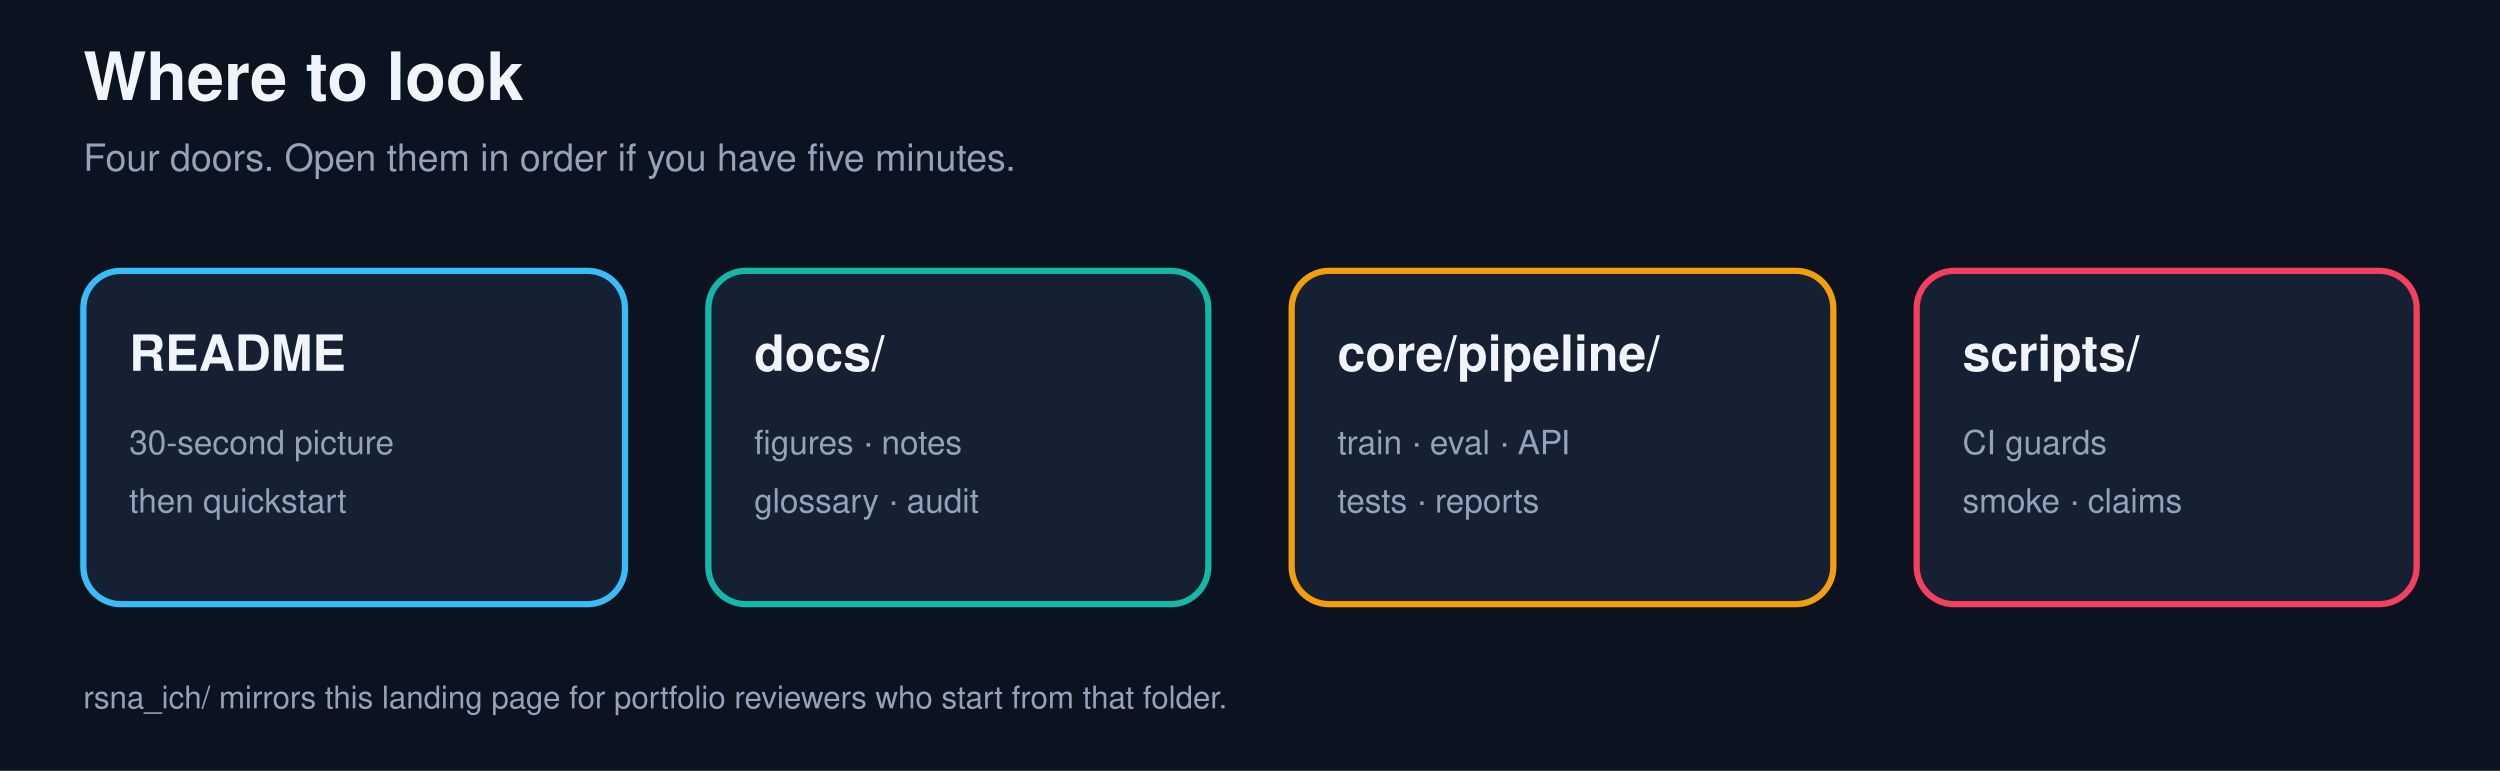
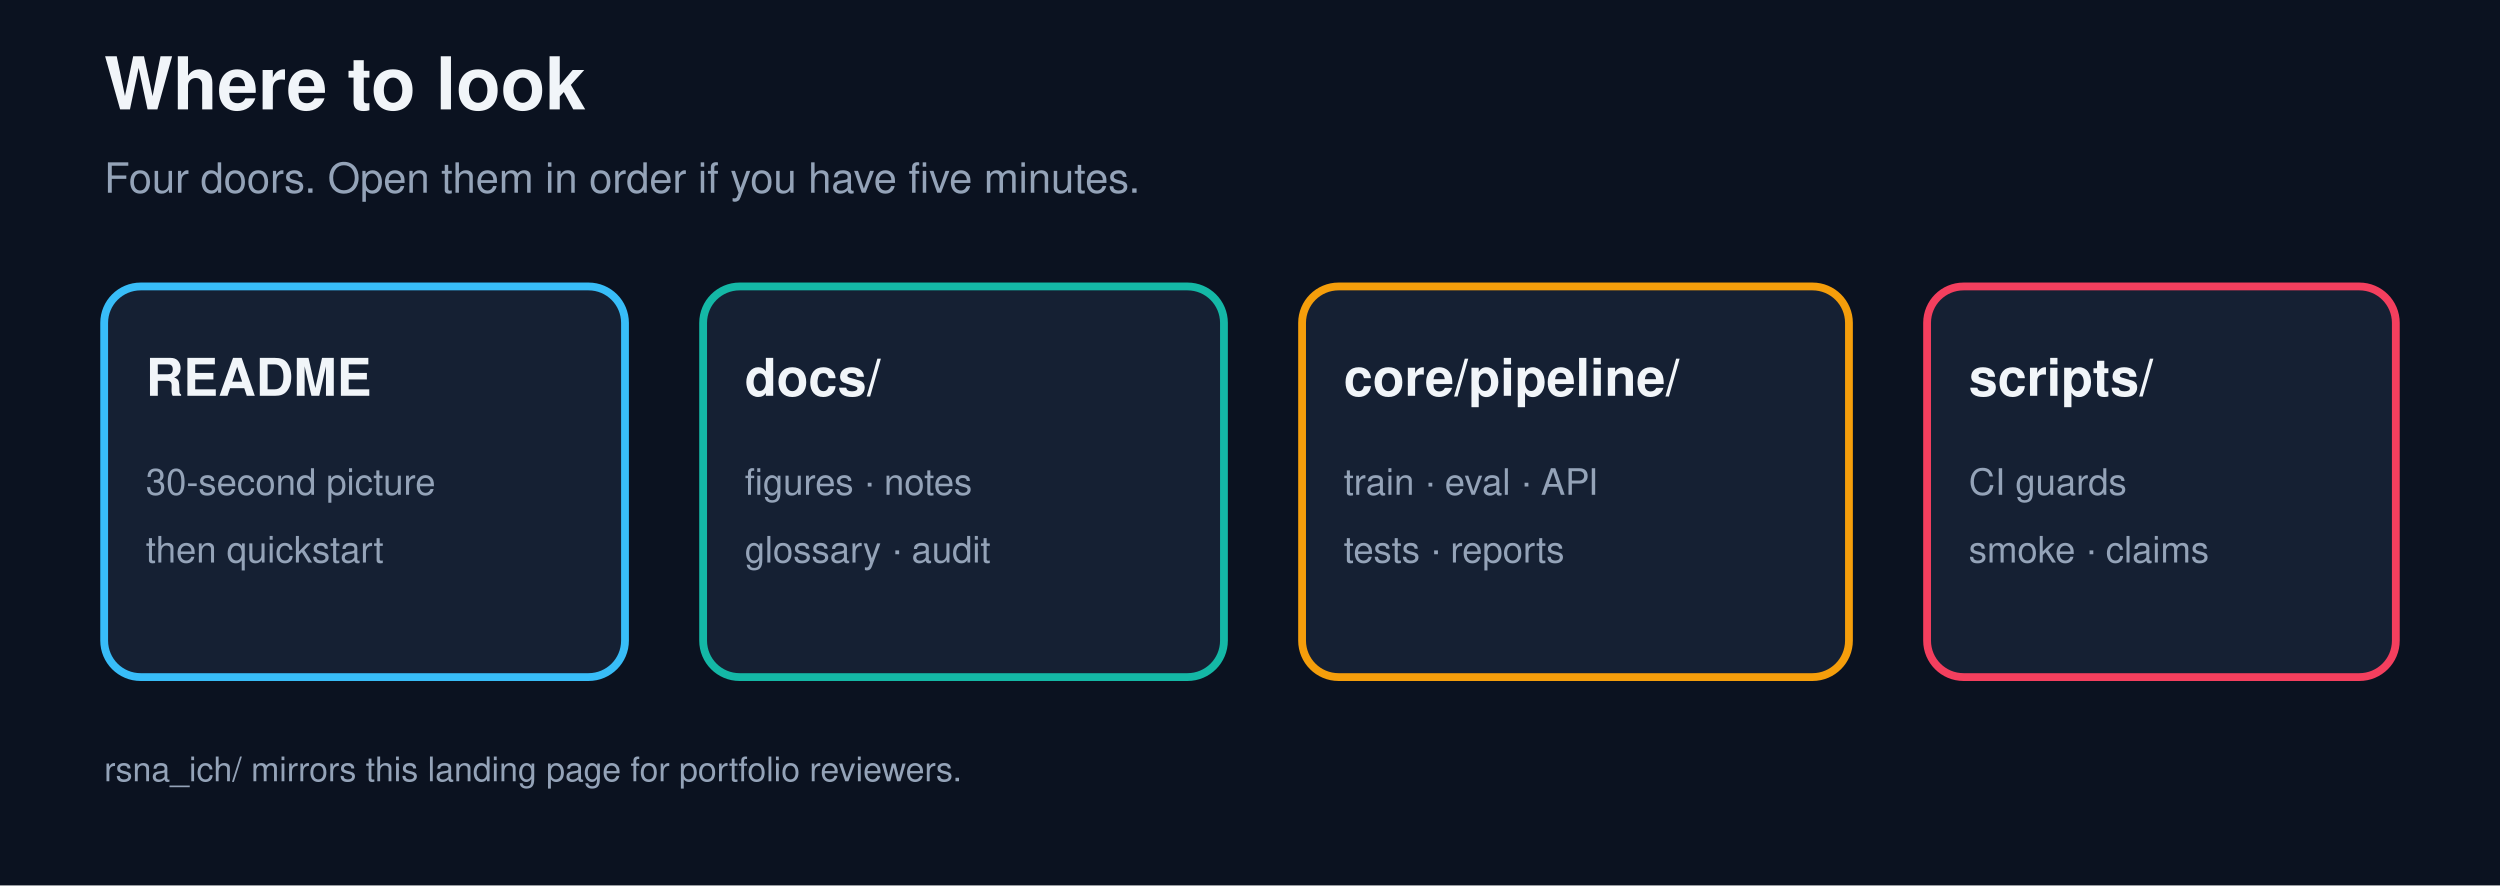
- <svg xmlns="http://www.w3.org/2000/svg" width="1200" height="370" viewBox="0 0 1200 370" role="img" aria-labelledby="title desc">
-   <rect width="1200" height="370" fill="#0B1220" />
-   <g font-family="ui-sans-serif, system-ui, -apple-system, Segoe UI, Helvetica, Arial, sans-serif">
-     <text x="40" y="48" fill="#F1F5F9" font-size="32" font-weight="700">Where to look</text>
-     <text x="40" y="82" fill="#94A3B8" font-size="18">Four doors. Open them in order if you have five minutes.</text>
-     <rect x="40" y="130" rx="18" ry="18" width="260" height="160" fill="#152033" stroke="#38BDF8" stroke-width="3" />
-     <text x="62" y="178" fill="#F1F5F9" font-size="24" font-weight="700">README</text>
-     <text x="62" y="218" fill="#94A3B8" font-size="16">30-second picture</text>
-     <text x="62" y="246" fill="#94A3B8" font-size="16">then quickstart</text>
-     <rect x="340" y="130" rx="18" ry="18" width="240" height="160" fill="#152033" stroke="#14B8A6" stroke-width="3" />
-     <text x="362" y="178" fill="#F1F5F9" font-size="24" font-weight="700">docs/</text>
-     <text x="362" y="218" fill="#94A3B8" font-size="16">figures · notes</text>
-     <text x="362" y="246" fill="#94A3B8" font-size="16">glossary · audit</text>
-     <rect x="620" y="130" rx="18" ry="18" width="260" height="160" fill="#152033" stroke="#F59E0B" stroke-width="3" />
-     <text x="642" y="178" fill="#F1F5F9" font-size="24" font-weight="700">core/pipeline/</text>
-     <text x="642" y="218" fill="#94A3B8" font-size="16">train · eval · API</text>
-     <text x="642" y="246" fill="#94A3B8" font-size="16">tests · reports</text>
-     <rect x="920" y="130" rx="18" ry="18" width="240" height="160" fill="#152033" stroke="#F43F5E" stroke-width="3" />
-     <text x="942" y="178" fill="#F1F5F9" font-size="24" font-weight="700">scripts/</text>
-     <text x="942" y="218" fill="#94A3B8" font-size="16">CI guards</text>
-     <text x="942" y="246" fill="#94A3B8" font-size="16">smoke · claims</text>
-     <text x="40" y="340" fill="#94A3B8" font-size="15">rsna_ich/ mirrors this landing page for portfolio reviewers who start from that folder.</text>
+ <svg xmlns="http://www.w3.org/2000/svg" viewBox="0 0 960 340" width="100%" preserveAspectRatio="xMidYMid meet" role="img" aria-labelledby="title desc">
+   <rect width="960" height="340" fill="#0B1220" />
+   <g font-family="Helvetica, Arial, sans-serif">
+     <text x="40" y="42" fill="#F1F5F9" font-size="28" font-weight="700">Where to look</text>
+     <text x="40" y="74" fill="#94A3B8" font-size="16">Four doors. Open them in order if you have five minutes.</text>
+     <rect x="40" y="110" rx="14" ry="14" width="200" height="150" fill="#152033" stroke="#38BDF8" stroke-width="3" />
+     <text x="56" y="152" fill="#F1F5F9" font-size="20" font-weight="700">README</text>
+     <text x="56" y="190" fill="#94A3B8" font-size="14">30-second picture</text>
+     <text x="56" y="216" fill="#94A3B8" font-size="14">then quickstart</text>
+     <rect x="270" y="110" rx="14" ry="14" width="200" height="150" fill="#152033" stroke="#14B8A6" stroke-width="3" />
+     <text x="286" y="152" fill="#F1F5F9" font-size="20" font-weight="700">docs/</text>
+     <text x="286" y="190" fill="#94A3B8" font-size="14">figures · notes</text>
+     <text x="286" y="216" fill="#94A3B8" font-size="14">glossary · audit</text>
+     <rect x="500" y="110" rx="14" ry="14" width="210" height="150" fill="#152033" stroke="#F59E0B" stroke-width="3" />
+     <text x="516" y="152" fill="#F1F5F9" font-size="20" font-weight="700">core/pipeline/</text>
+     <text x="516" y="190" fill="#94A3B8" font-size="14">train · eval · API</text>
+     <text x="516" y="216" fill="#94A3B8" font-size="14">tests · reports</text>
+     <rect x="740" y="110" rx="14" ry="14" width="180" height="150" fill="#152033" stroke="#F43F5E" stroke-width="3" />
+     <text x="756" y="152" fill="#F1F5F9" font-size="20" font-weight="700">scripts/</text>
+     <text x="756" y="190" fill="#94A3B8" font-size="14">CI guards</text>
+     <text x="756" y="216" fill="#94A3B8" font-size="14">smoke · claims</text>
+     <text x="40" y="300" fill="#94A3B8" font-size="13">rsna_ich/ mirrors this landing page for portfolio reviewers.</text>
  </g>
</svg>
